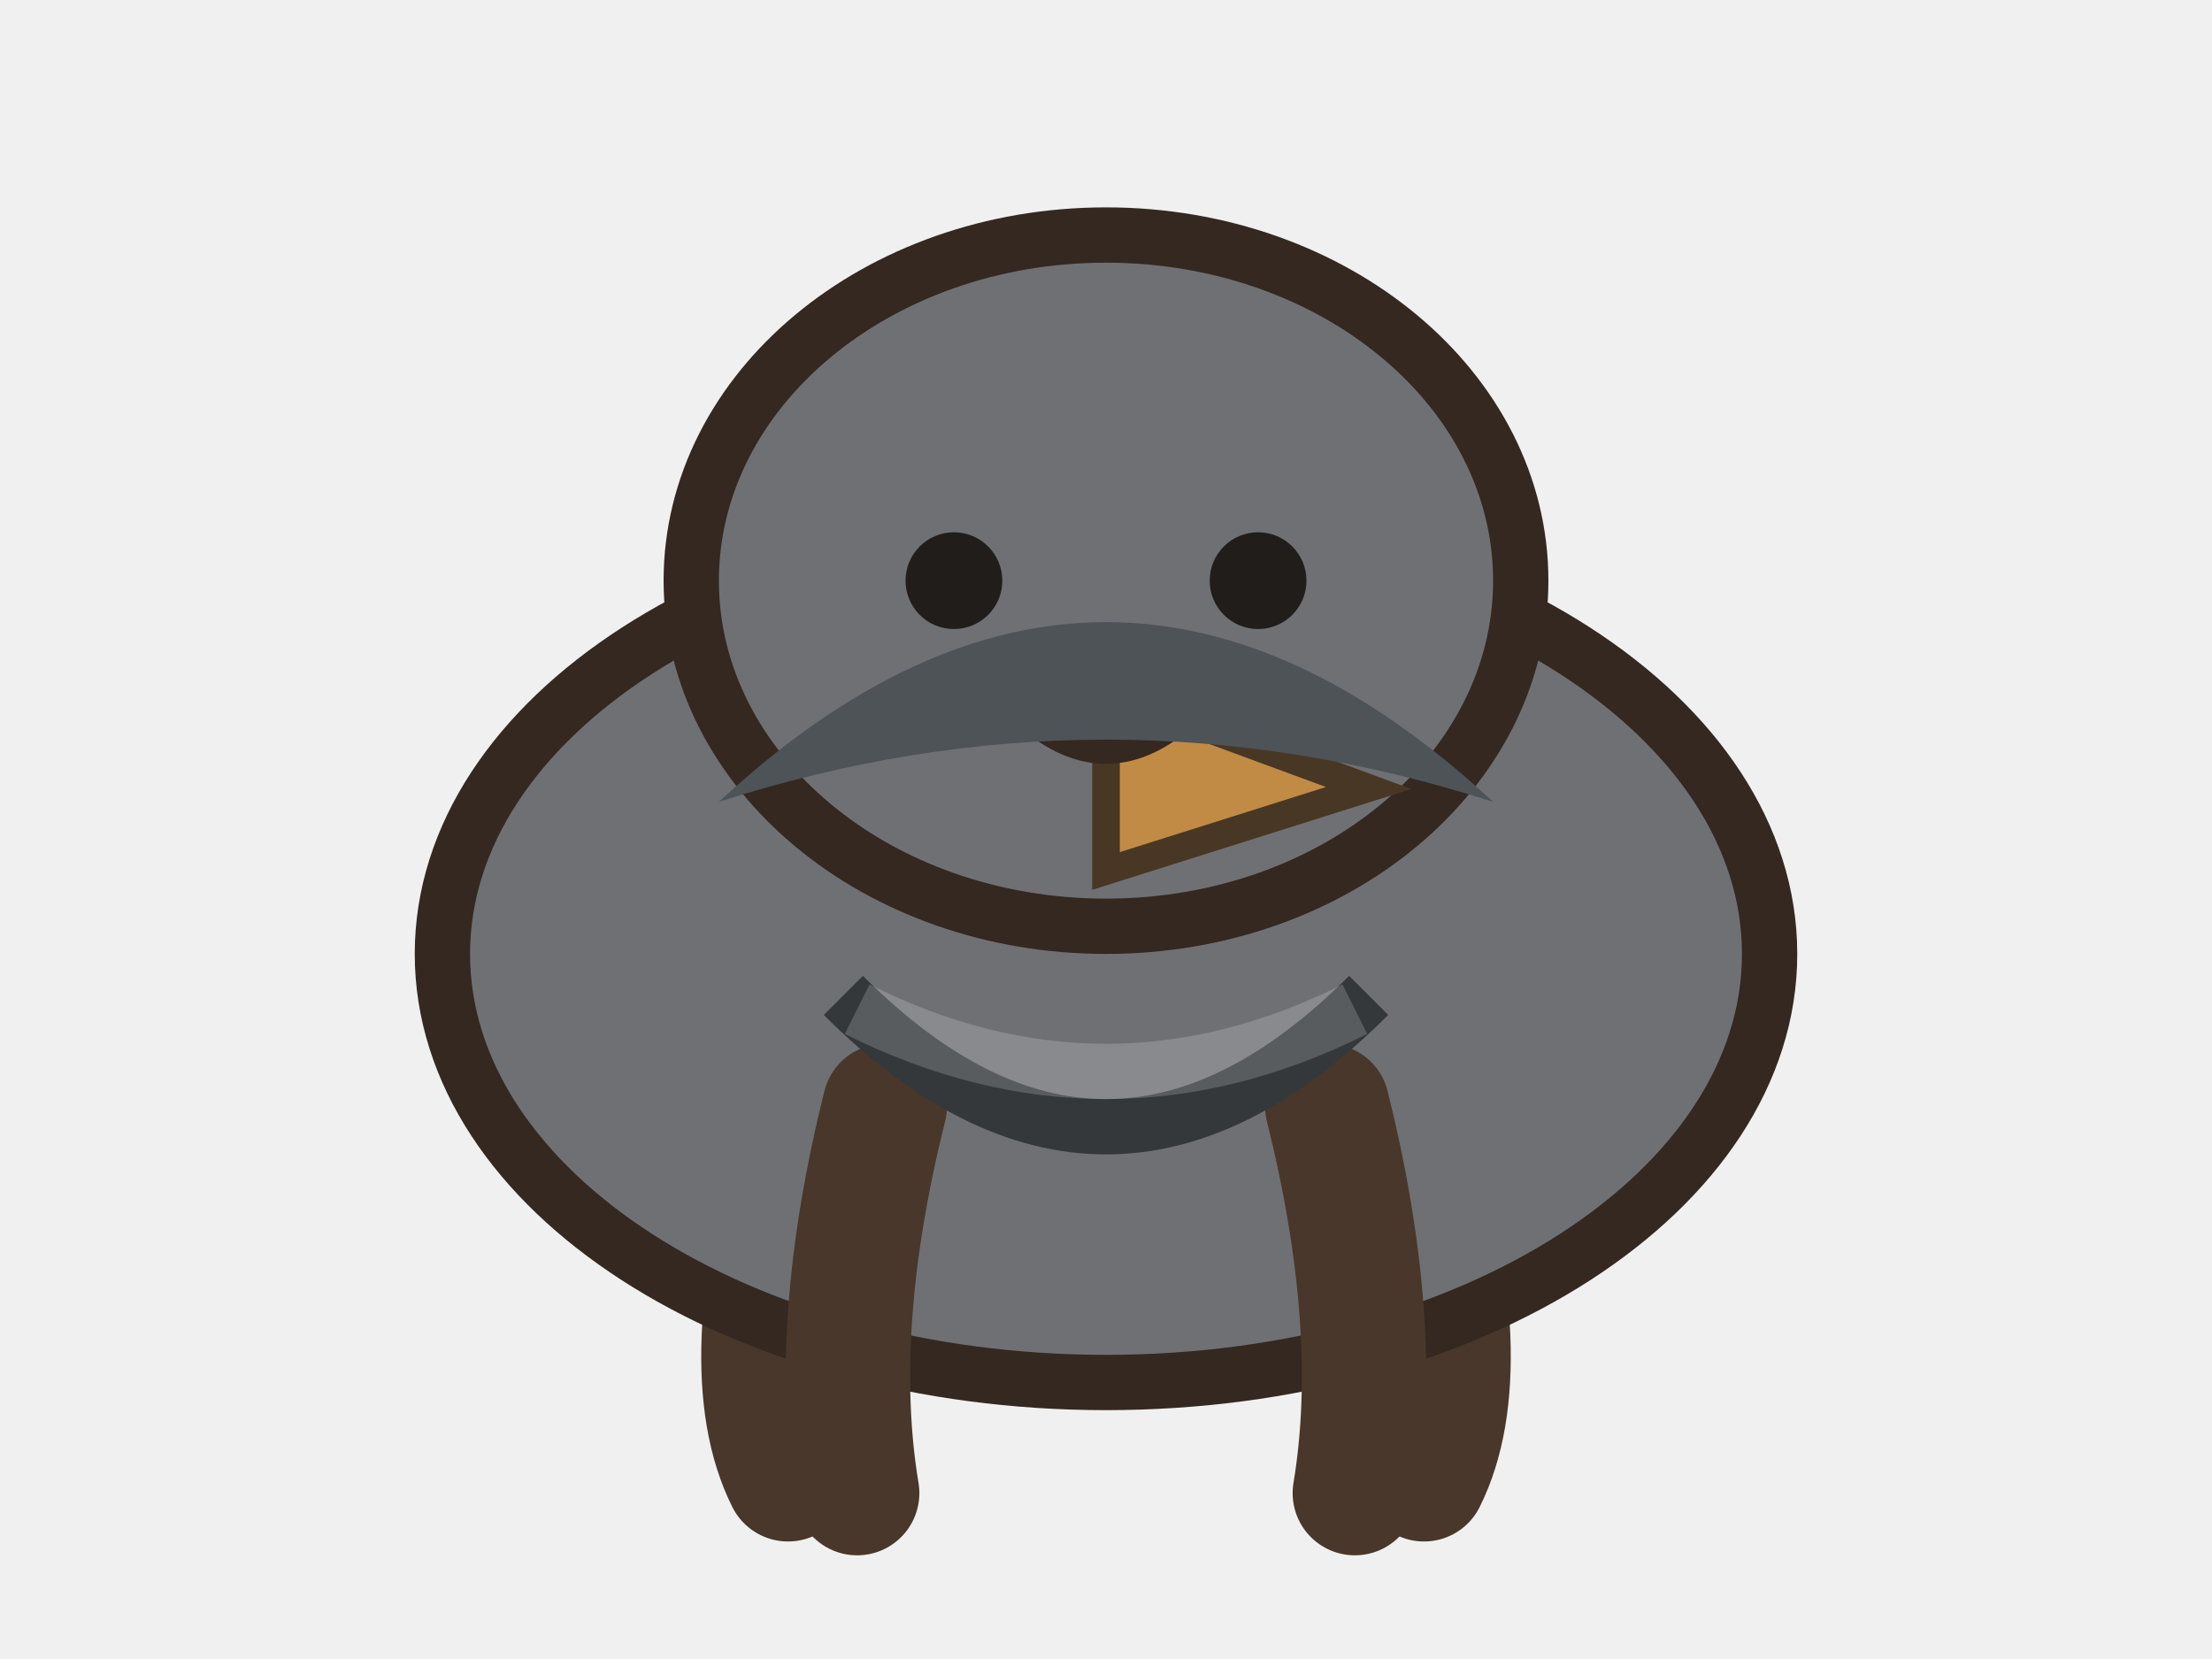
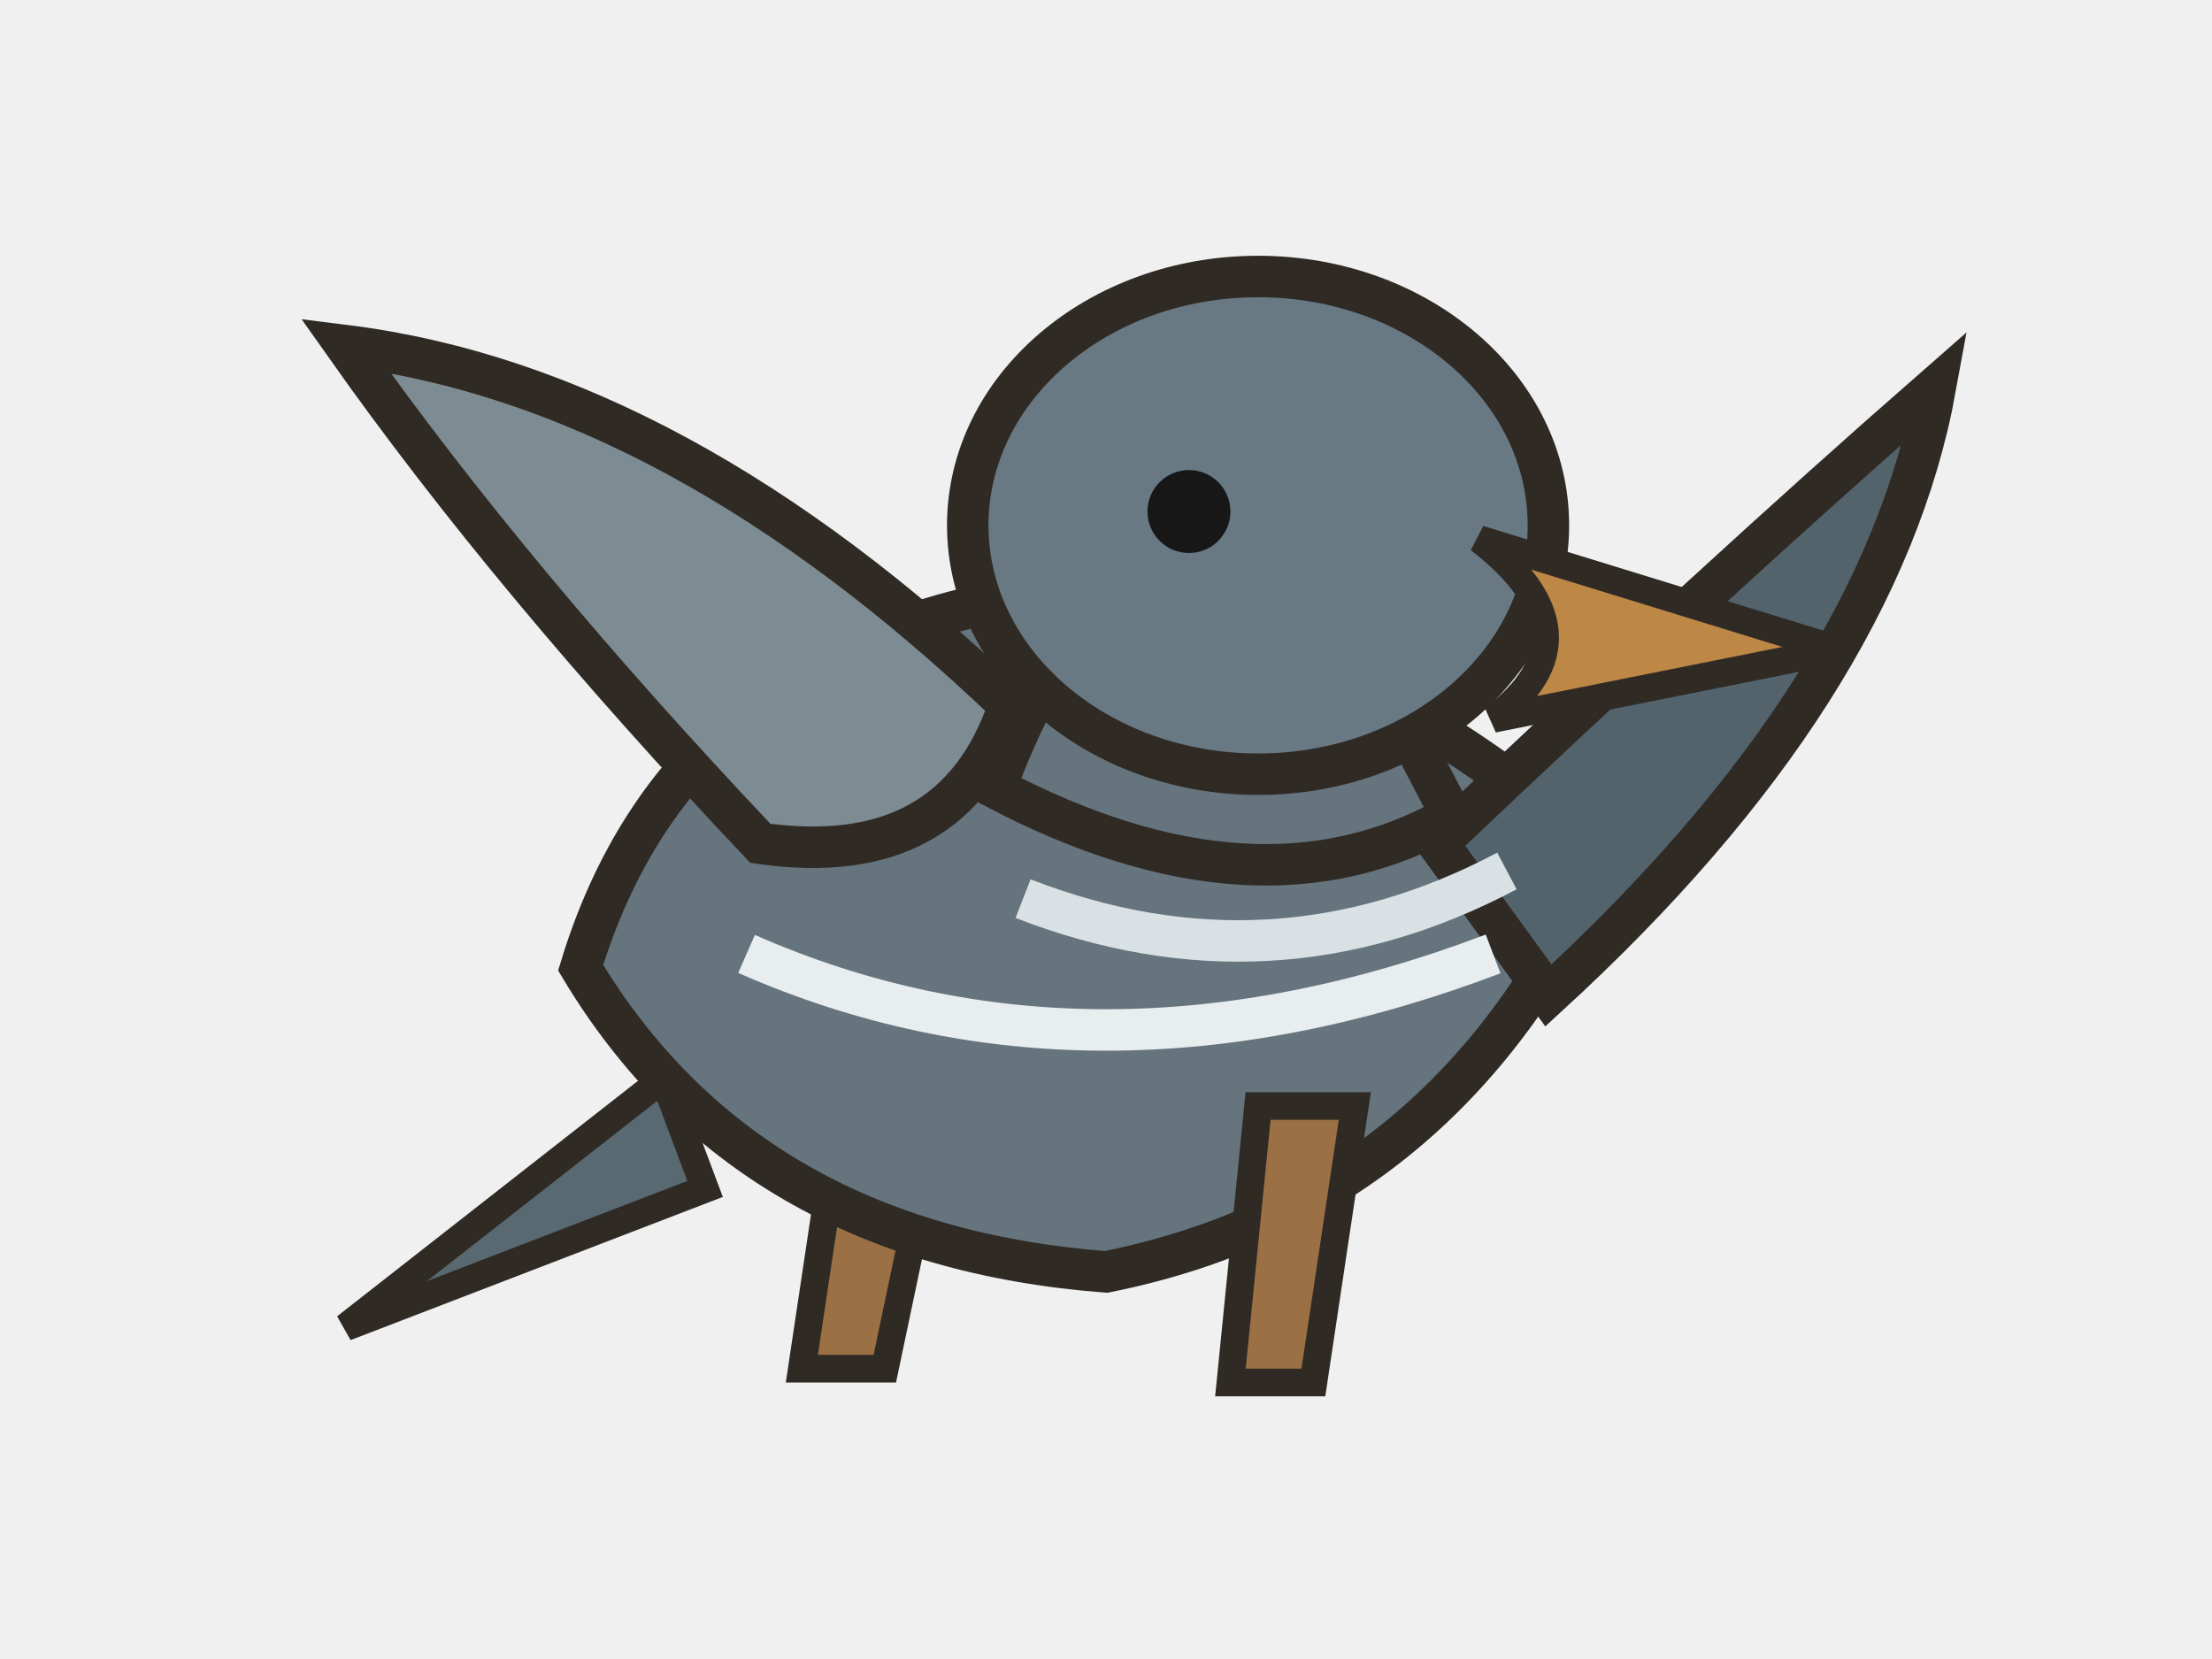
<svg xmlns="http://www.w3.org/2000/svg" viewBox="0 0 160 120" role="img" aria-label="bird pet master artwork">
  <g id="pet-root">
    <g id="tail">
-       <path d="M133 82 L154 63 M134 82 L162 74" />
+       <path d="M48 78 L25 96 L51 86Z" fill="#586971" stroke="#302a25" stroke-width="2" />
    </g>
    <g id="hind-legs">
-       <path d="M58 82 Q53 99 57 107" fill="none" stroke="#49372b" stroke-width="9" stroke-linecap="round" />
-       <path d="M102 82 Q107 99 103 107" fill="none" stroke="#49372b" stroke-width="9" stroke-linecap="round" />
+       <path d="M61 79 L58 99 L64 99 L68 80Z" fill="#9b7044" stroke="#302a25" stroke-width="2" />
    </g>
    <g id="body">
-       <ellipse cx="80" cy="69" rx="48" ry="31" fill="#6f7074" stroke="#342820" stroke-width="4" />
+       <path d="M42 70 Q49 47 75 43 Q97 45 116 62 Q105 87 80 92 Q54 90 42 70Z" fill="#65747d" stroke="#302a25" stroke-width="3" />
+       <path d="M55 61 Q37 42 25 25 Q49 28 73 51 Q69 63 55 61Z" fill="#7d8b92" stroke="#302a25" stroke-width="3" />
+       <path d="M104 61 Q124 42 140 28 Q136 50 112 72Z" fill="#53636c" stroke="#302a25" stroke-width="3" />
    </g>
    <g id="front-legs">
-       <path d="M64 80 Q60 96 62 108" fill="none" stroke="#49372b" stroke-width="9" stroke-linecap="round" />
-       <path d="M96 80 Q100 96 98 108" fill="none" stroke="#49372b" stroke-width="9" stroke-linecap="round" />
+       <path d="M91 80 L89 100 L95 100 L98 80Z" fill="#9b7044" stroke="#302a25" stroke-width="2" />
    </g>
    <g id="neck">
-       <path d="M60 54 Q62 33 80 29 Q98 33 100 54" fill="#6f7074" stroke="#342820" stroke-width="4" />
+       <path d="M72 57 Q79 38 93 36 L105 59 Q91 67 72 57Z" fill="#65747d" stroke="#302a25" stroke-width="3" />
    </g>
    <g id="head">
-       <ellipse cx="80" cy="42" rx="30" ry="25" fill="#6f7074" stroke="#342820" stroke-width="4" />
-       <path d="M80 50 L99 57 L80 63 Z" fill="#c18b45" stroke="#493725" stroke-width="2" />
+       <ellipse cx="91" cy="38" rx="21" ry="18" fill="#687983" stroke="#302a25" stroke-width="3" />
+       <path d="M107 39 L133 47 L108 52 Q116 46 107 39Z" fill="#bd8745" stroke="#302a25" stroke-width="2" />
    </g>
    <g id="face">
-       <circle cx="69" cy="42" r="3.5" fill="#211d1b" />
-       <circle cx="91" cy="42" r="3.5" fill="#211d1b" />
-       <path d="M75 52 Q80 56 85 52" fill="none" stroke="#342820" stroke-width="2.5" stroke-linecap="round" />
+       <circle cx="86" cy="37" r="3" fill="#171717" />
+       <path d="M74 65 Q92 72 109 63" fill="none" stroke="#d9e1e4" stroke-width="3" />
    </g>
    <g id="species-surface">
-       <path d="M52 58 Q80 32 108 58 Q80 49 52 58 Z" fill="#4d5357" />
-       <path d="M61 72 Q80 91 99 72" fill="none" stroke="#34383b" stroke-width="4" />
+       <path d="M54 69 Q79 80 108 69" fill="none" stroke="#e8edf0" stroke-width="3" />
    </g>
-     <g id="markings">
-       <path d="M62 73 Q80 82 98 73" fill="none" stroke="#ffffff" stroke-opacity=".18" stroke-width="4" />
-     </g>
+     <g id="markings" />
  </g>
</svg>
